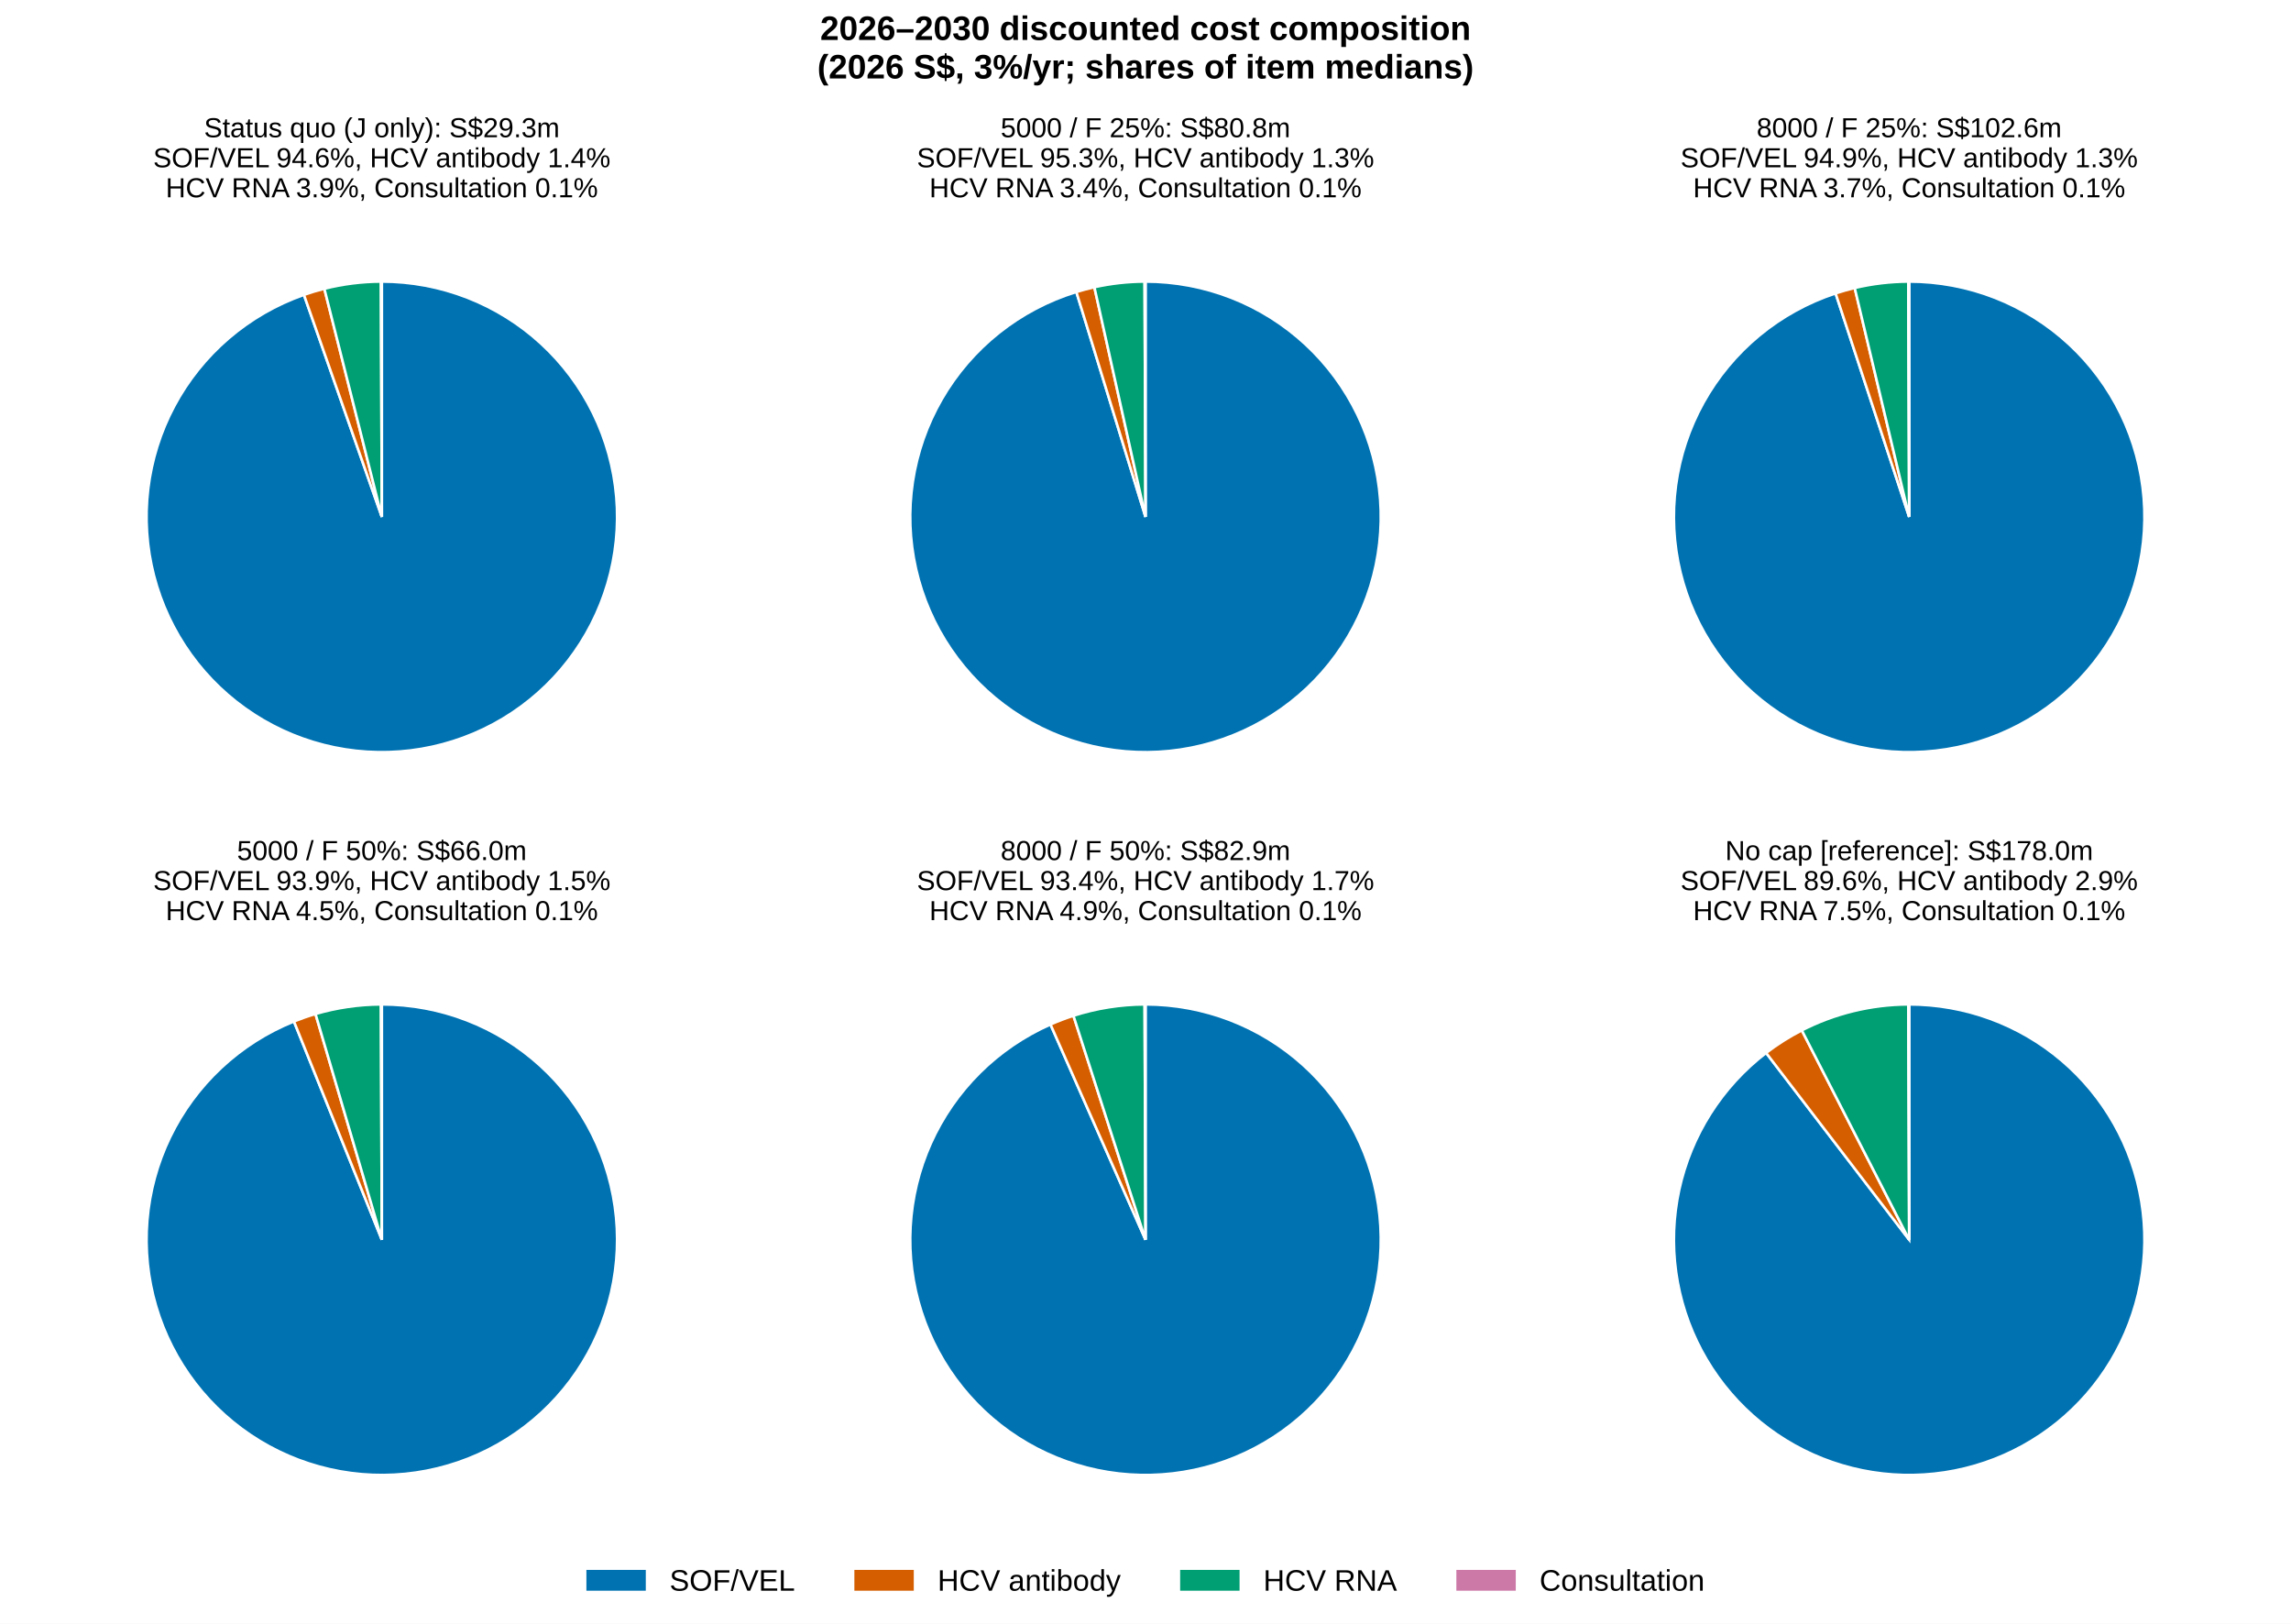
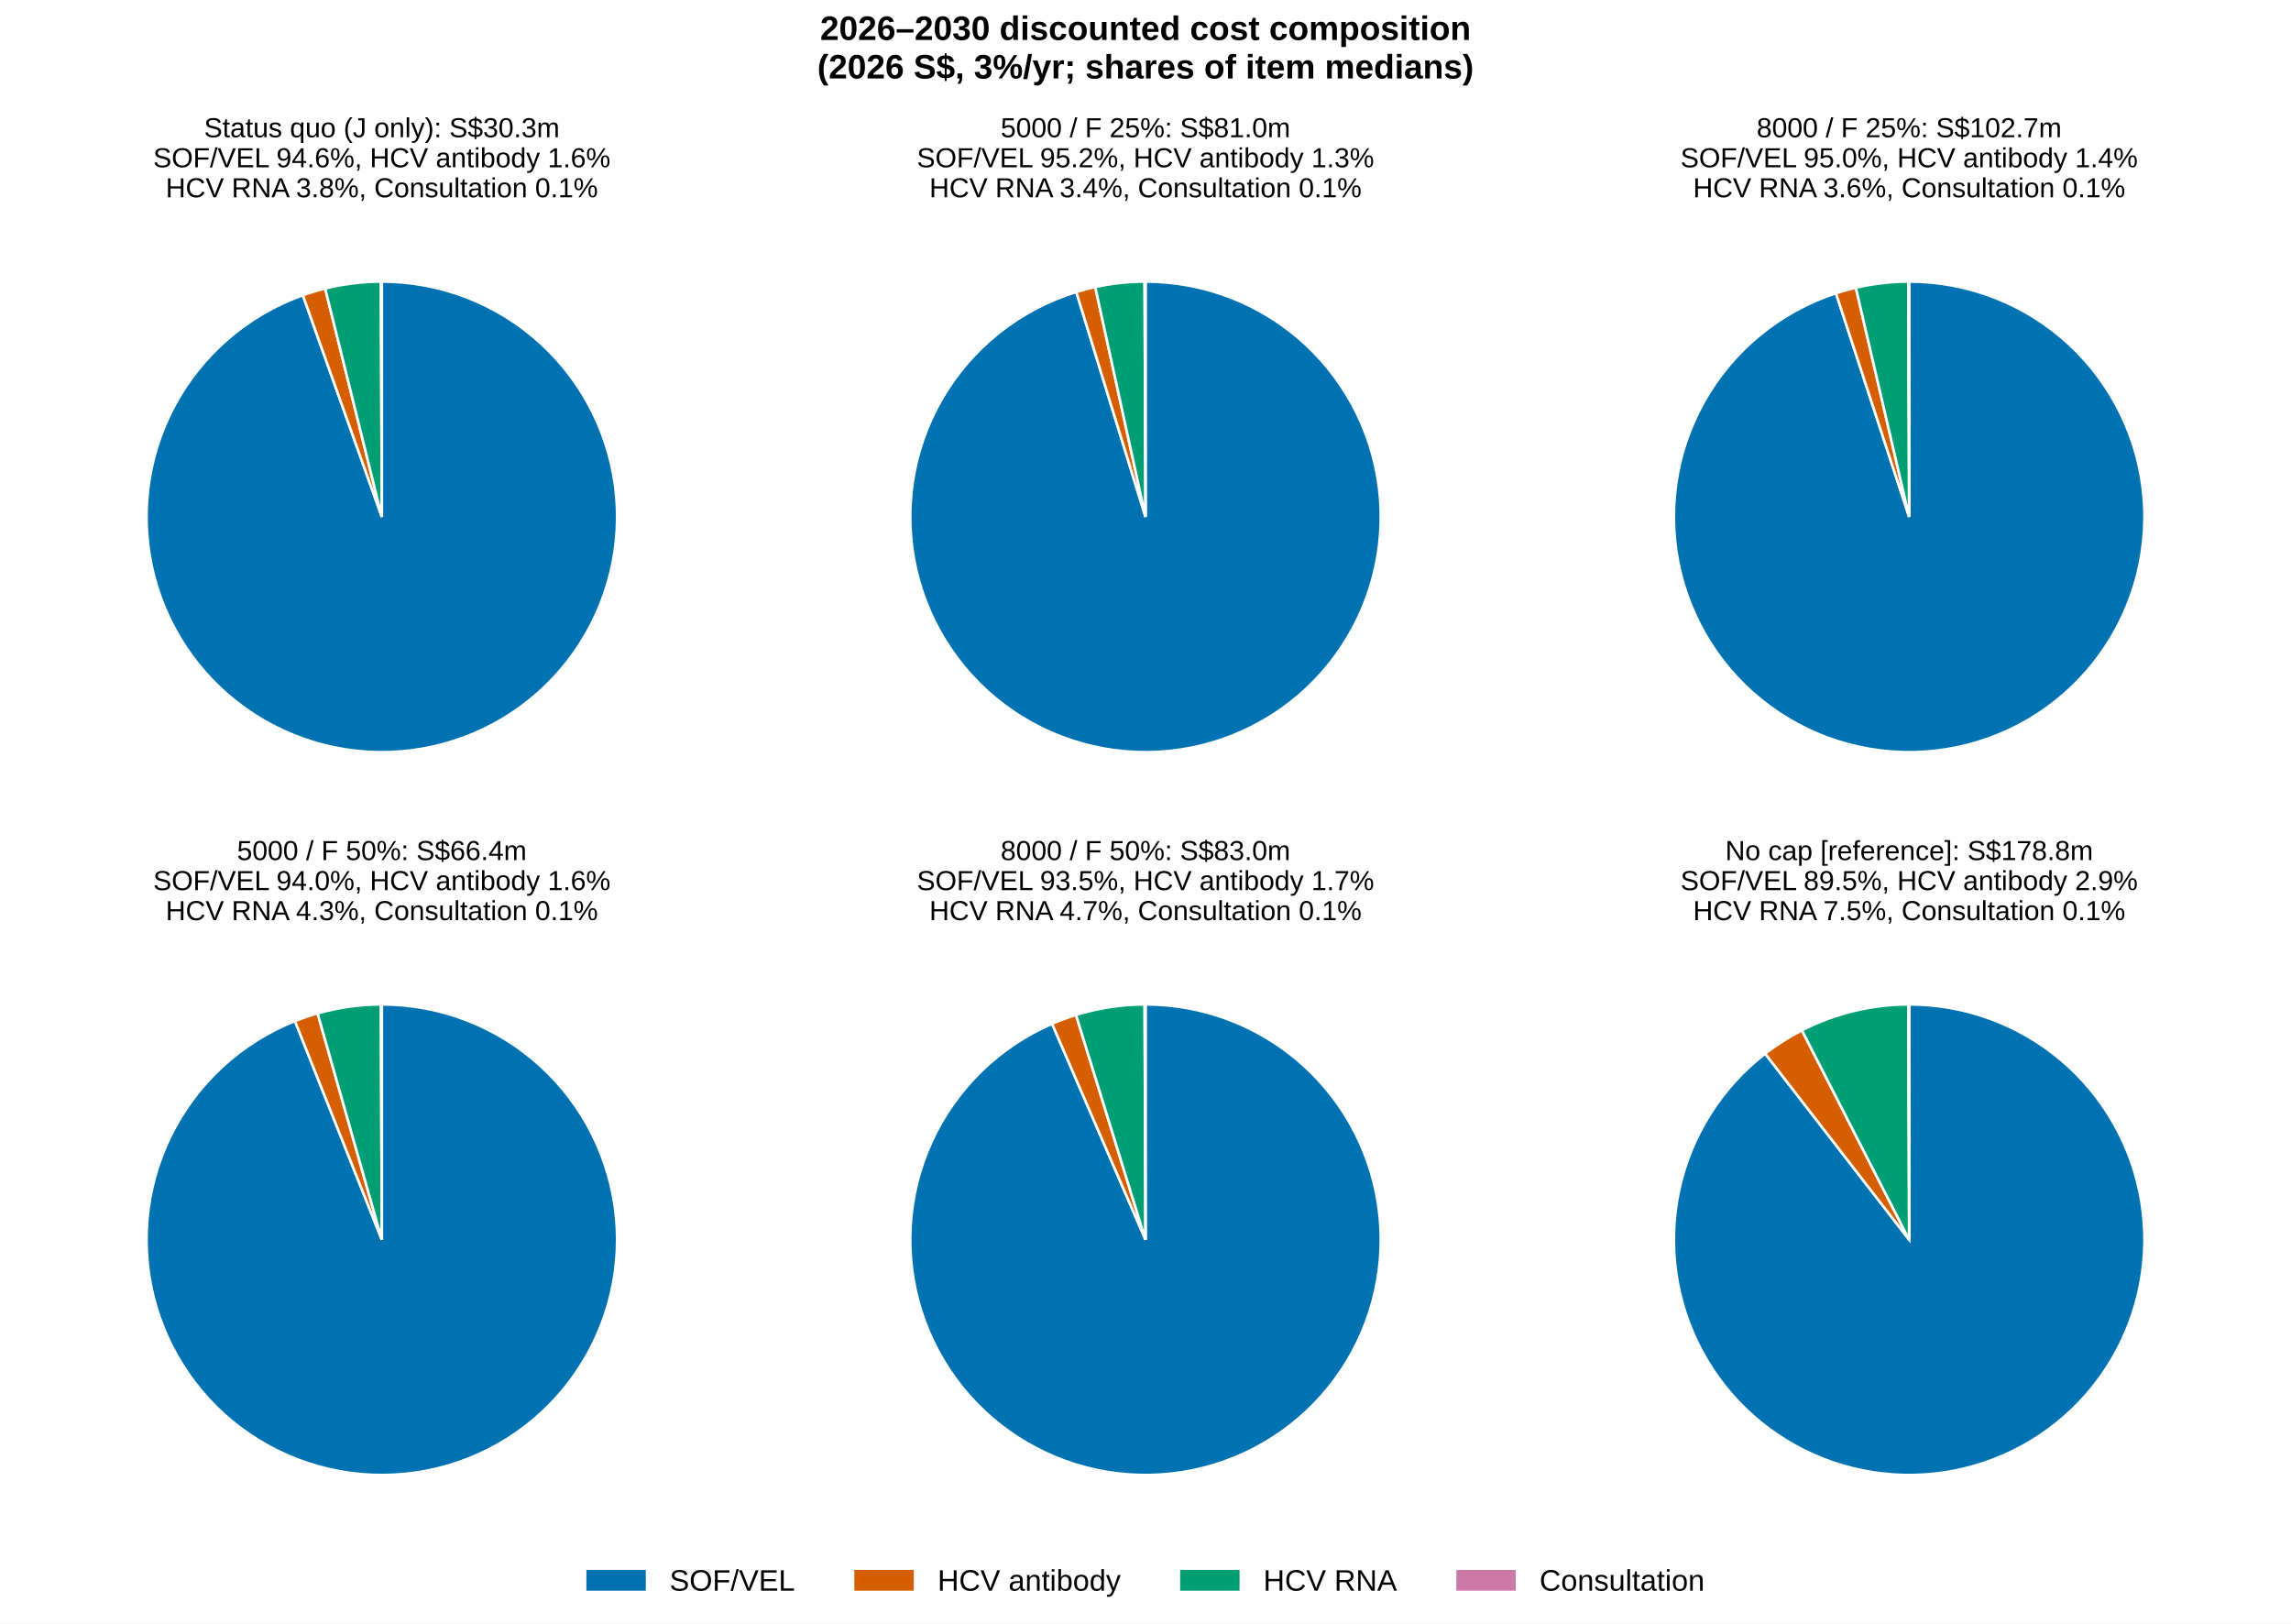
<svg xmlns="http://www.w3.org/2000/svg" width="540pt" height="382.677pt" viewBox="0 0 540 382.677" version="1.1">
  <defs>
    <style type="text/css">*{stroke-linejoin: round; stroke-linecap: butt}</style>
  </defs>
  <g id="figure_1">
    <g id="patch_1">
      <path d="M 0 382.677  L 540 382.677  L 540 0  L 0 0  z " style="fill: #ffffff" />
    </g>
    <g id="axes_1">
      <g id="matplotlib.axis_1" />
      <g id="matplotlib.axis_2" />
      <g id="patch_2">
-         <path d="M 71.644 69.489  C 65.144 71.77 59.124 75.241 53.895 79.727  C 48.666 84.212 44.318 89.632 41.075 95.71  C 37.831 101.788 35.748 108.418 34.933 115.258  C 34.118 122.099 34.585 129.032 36.309 135.702  C 38.034 142.372 40.986 148.662 45.015 154.251  C 49.044 159.839 54.079 164.628 59.862 168.372  C 65.645 172.116 72.075 174.75 78.823 176.138  C 85.571 177.527 92.519 177.646 99.31 176.489  C 106.101 175.333 112.618 172.921 118.526 169.377  C 124.434 165.833 129.63 161.22 133.848 155.773  C 138.066 150.325 141.232 144.14 143.184 137.533  C 145.136 130.926 145.84 124.013 145.259 117.148  C 144.679 110.284 142.825 103.587 139.791 97.401  C 136.758 91.216 132.598 85.65 127.526 80.988  C 122.453 76.326 116.556 72.65 110.137 70.149  C 103.718 67.647 96.889 66.364 90 66.364  L 90 121.82  z " style="fill: #0072b2; stroke: #ffffff; stroke-width: 0.6; stroke-linejoin: miter" />
+         <path d="M 71.382 69.582  C 64.898 71.893 58.901 75.391 53.697 79.897  C 48.494 84.403 44.174 89.839 40.96 95.926  C 37.746 102.012 35.693 108.645 34.907 115.483  C 34.12 122.321 34.614 129.247 36.362 135.904  C 38.11 142.562 41.083 148.836 45.127 154.406  C 49.172 159.976 54.218 164.744 60.008 168.466  C 65.798 172.189 72.231 174.801 78.976 176.17  C 85.722 177.538 92.665 177.638 99.447 176.466  C 106.23 175.293 112.735 172.868 118.63 169.314  C 124.526 165.761 129.708 161.14 133.912 155.69  C 138.116 150.24 141.268 144.054 143.208 137.449  C 145.148 130.845 145.842 123.937 145.253 117.079  C 144.665 110.221 142.805 103.532 139.768 97.355  C 136.731 91.177 132.571 85.619 127.5 80.965  C 122.429 76.31 116.535 72.64 110.121 70.143  C 103.707 67.645 96.883 66.364 90 66.364  L 90 121.82  z " style="fill: #0072b2; stroke: #ffffff; stroke-width: 0.6; stroke-linejoin: miter" />
      </g>
      <g id="patch_3">
-         <path d="M 76.452 68.044  C 75.64 68.248 74.833 68.471 74.032 68.712  C 73.23 68.953 72.434 69.212 71.644 69.489  L 90 121.82  z " style="fill: #d55e00; stroke: #ffffff; stroke-width: 0.6; stroke-linejoin: miter" />
+         <path d="M 76.648 67.995  C 75.758 68.216 74.873 68.459 73.995 68.723  C 73.117 68.988 72.246 69.274 71.382 69.582  L 90 121.82  z " style="fill: #d55e00; stroke: #ffffff; stroke-width: 0.6; stroke-linejoin: miter" />
      </g>
      <g id="patch_4">
-         <path d="M 89.796 66.364  C 87.548 66.372 85.303 66.517 83.073 66.798  C 80.843 67.079 78.632 67.495 76.452 68.044  L 90 121.82  z " style="fill: #009e73; stroke: #ffffff; stroke-width: 0.6; stroke-linejoin: miter" />
+         <path d="M 89.796 66.364  C 87.582 66.372 85.37 66.513 83.173 66.785  C 80.976 67.058 78.797 67.462 76.648 67.995  L 90 121.82  z " style="fill: #009e73; stroke: #ffffff; stroke-width: 0.6; stroke-linejoin: miter" />
      </g>
      <g id="patch_5">
        <path d="M 90 66.364  C 89.966 66.364 89.932 66.364 89.898 66.364  C 89.864 66.364 89.83 66.364 89.796 66.364  L 90 121.82  z " style="fill: #cc79a7; stroke: #ffffff; stroke-width: 0.6; stroke-linejoin: miter" />
      </g>
      <g id="text_1">
-         <text style="font-size: 6.5px; font-family: 'Arial', 'Helvetica', 'DejaVu Sans', sans-serif" transform="translate(48.09227 32.34657)">Status quo (J only): S$29.3m</text>
-         <text style="font-size: 6.5px; font-family: 'Arial', 'Helvetica', 'DejaVu Sans', sans-serif" transform="translate(36.1084 39.42485)">SOF/VEL 94.6%, HCV antibody 1.4%</text>
-         <text style="font-size: 6.5px; font-family: 'Arial', 'Helvetica', 'DejaVu Sans', sans-serif" transform="translate(39.0598 46.49944)">HCV RNA 3.9%, Consultation 0.1%</text>
+         <text style="font-size: 6.5px; font-family: 'Arial', 'Helvetica', 'DejaVu Sans', sans-serif" transform="translate(48.09227 32.34657)">Status quo (J only): S$30.3m</text>
+         <text style="font-size: 6.5px; font-family: 'Arial', 'Helvetica', 'DejaVu Sans', sans-serif" transform="translate(36.1084 39.42485)">SOF/VEL 94.6%, HCV antibody 1.6%</text>
+         <text style="font-size: 6.5px; font-family: 'Arial', 'Helvetica', 'DejaVu Sans', sans-serif" transform="translate(39.0598 46.49944)">HCV RNA 3.8%, Consultation 0.1%</text>
      </g>
    </g>
    <g id="axes_2">
      <g id="matplotlib.axis_3" />
      <g id="matplotlib.axis_4" />
      <g id="patch_6">
-         <path d="M 253.705 68.812  C 247.076 70.849 240.888 74.112 235.463 78.431  C 230.037 82.75 225.469 88.049 221.997 94.051  C 218.524 100.054 216.208 106.655 215.169 113.512  C 214.131 120.368 214.387 127.359 215.925 134.121  C 217.463 140.883 220.256 147.297 224.159 153.029  C 228.062 158.762 233.005 163.711 238.733 167.621  C 244.46 171.531 250.871 174.332 257.631 175.879  C 264.391 177.426 271.381 177.691 278.239 176.661  C 285.097 175.631 291.701 173.323 297.708 169.858  C 303.715 166.393 309.019 161.832 313.345 156.412  C 317.671 150.992 320.942 144.808 322.988 138.182  C 325.034 131.556 325.819 124.604 325.302 117.689  C 324.786 110.773 322.977 104.016 319.969 97.767  C 316.961 91.519 312.808 85.889 307.725 81.172  C 302.642 76.455 296.719 72.732 290.264 70.198  C 283.808 67.664 276.935 66.364 270 66.364  L 270 121.82  z " style="fill: #0072b2; stroke: #ffffff; stroke-width: 0.6; stroke-linejoin: miter" />
+         <path d="M 253.691 68.816  C 247.063 70.855 240.876 74.12 235.452 78.44  C 230.027 82.76 225.461 88.059 221.99 94.063  C 218.519 100.066 216.205 106.667 215.168 113.524  C 214.13 120.38 214.388 127.371 215.928 134.132  C 217.467 140.893 220.261 147.306 224.165 153.038  C 228.068 158.769 233.013 163.718 238.74 167.627  C 244.468 171.535 250.879 174.335 257.639 175.881  C 264.399 177.427 271.389 177.691 278.246 176.66  C 285.104 175.629 291.707 173.32 297.714 169.855  C 303.72 166.39 309.024 161.828 313.349 156.408  C 317.674 150.987 320.944 144.803 322.989 138.177  C 325.034 131.552 325.819 124.6 325.302 117.685  C 324.785 110.77 322.976 104.013 319.968 97.765  C 316.96 91.517 312.806 85.888 307.723 81.171  C 302.641 76.454 296.718 72.732 290.263 70.198  C 283.808 67.664 276.934 66.364 270 66.364  L 270 121.82  z " style="fill: #0072b2; stroke: #ffffff; stroke-width: 0.6; stroke-linejoin: miter" />
      </g>
      <g id="patch_7">
-         <path d="M 257.952 67.688  C 257.237 67.847 256.525 68.02 255.817 68.208  C 255.109 68.395 254.405 68.596 253.705 68.812  L 270 121.82  z " style="fill: #d55e00; stroke: #ffffff; stroke-width: 0.6; stroke-linejoin: miter" />
+         <path d="M 258.158 67.643  C 257.405 67.807 256.657 67.987 255.912 68.183  C 255.167 68.378 254.427 68.59 253.691 68.816  L 270 121.82  z " style="fill: #d55e00; stroke: #ffffff; stroke-width: 0.6; stroke-linejoin: miter" />
      </g>
      <g id="patch_8">
-         <path d="M 269.795 66.364  C 267.804 66.371 265.816 66.486 263.838 66.707  C 261.86 66.928 259.895 67.256 257.952 67.688  L 270 121.82  z " style="fill: #009e73; stroke: #ffffff; stroke-width: 0.6; stroke-linejoin: miter" />
+         <path d="M 269.795 66.364  C 267.839 66.371 265.886 66.482 263.942 66.695  C 261.999 66.909 260.068 67.225 258.158 67.643  L 270 121.82  z " style="fill: #009e73; stroke: #ffffff; stroke-width: 0.6; stroke-linejoin: miter" />
      </g>
      <g id="patch_9">
        <path d="M 270 66.364  C 269.966 66.364 269.932 66.364 269.897 66.364  C 269.863 66.364 269.829 66.364 269.795 66.364  L 270 121.82  z " style="fill: #cc79a7; stroke: #ffffff; stroke-width: 0.6; stroke-linejoin: miter" />
      </g>
      <g id="text_2">
-         <text style="font-size: 6.5px; font-family: 'Arial', 'Helvetica', 'DejaVu Sans', sans-serif" transform="translate(235.8567 32.3467)">5000 / F 25%: S$80.8m</text>
-         <text style="font-size: 6.5px; font-family: 'Arial', 'Helvetica', 'DejaVu Sans', sans-serif" transform="translate(216.1084 39.42485)">SOF/VEL 95.3%, HCV antibody 1.3%</text>
+         <text style="font-size: 6.5px; font-family: 'Arial', 'Helvetica', 'DejaVu Sans', sans-serif" transform="translate(235.8567 32.3467)">5000 / F 25%: S$81.0m</text>
+         <text style="font-size: 6.5px; font-family: 'Arial', 'Helvetica', 'DejaVu Sans', sans-serif" transform="translate(216.1084 39.42485)">SOF/VEL 95.2%, HCV antibody 1.3%</text>
        <text style="font-size: 6.5px; font-family: 'Arial', 'Helvetica', 'DejaVu Sans', sans-serif" transform="translate(219.0598 46.49944)">HCV RNA 3.4%, Consultation 0.1%</text>
      </g>
    </g>
    <g id="axes_3">
      <g id="matplotlib.axis_5" />
      <g id="matplotlib.axis_6" />
      <g id="patch_10">
-         <path d="M 432.66 69.144  C 426.095 71.305 419.991 74.675 414.664 79.079  C 409.337 83.483 404.88 88.844 401.524 94.886  C 398.167 100.928 395.969 107.544 395.043 114.393  C 394.118 121.243 394.481 128.205 396.113 134.922  C 397.746 141.638 400.62 147.99 404.588 153.649  C 408.555 159.309 413.545 164.178 419.301 168.004  C 425.057 171.83 431.478 174.547 438.232 176.013  C 444.987 177.48 451.956 177.671 458.781 176.577  C 465.605 175.482 472.165 173.122 478.122 169.617  C 484.08 166.112 489.329 161.524 493.6 156.09  C 497.872 150.656 501.089 144.471 503.088 137.854  C 505.086 131.238 505.83 124.306 505.281 117.416  C 504.732 110.526 502.9 103.799 499.879 97.582  C 496.859 91.366 492.702 85.768 487.624 81.079  C 482.547 76.39 476.637 72.691 470.2 70.173  C 463.763 67.656 456.912 66.364 450 66.364  L 450 121.82  z " style="fill: #0072b2; stroke: #ffffff; stroke-width: 0.6; stroke-linejoin: miter" />
+         <path d="M 432.749 69.115  C 426.179 71.266 420.068 74.626 414.732 79.023  C 409.397 83.42 404.93 88.776 401.563 94.814  C 398.197 100.853 395.989 107.468 395.053 114.318  C 394.118 121.168 394.472 128.133 396.097 134.853  C 397.722 141.573 400.589 147.931 404.551 153.597  C 408.512 159.263 413.499 164.138 419.252 167.972  C 425.006 171.805 431.426 174.529 438.181 176.002  C 444.936 177.476 451.907 177.673 458.734 176.584  C 465.562 175.495 472.126 173.139 478.087 169.638  C 484.048 166.136 489.303 161.55 493.579 156.117  C 497.854 150.685 501.077 144.5 503.079 137.882  C 505.082 131.265 505.829 124.331 505.283 117.439  C 504.737 110.547 502.907 103.817 499.887 97.598  C 496.867 91.379 492.711 85.779 487.633 81.087  C 482.555 76.395 476.644 72.694 470.205 70.175  C 463.767 67.656 456.914 66.364 450 66.364  L 450 121.82  z " style="fill: #0072b2; stroke: #ffffff; stroke-width: 0.6; stroke-linejoin: miter" />
      </g>
      <g id="patch_11">
-         <path d="M 437.163 67.87  C 436.404 68.05 435.649 68.247 434.898 68.459  C 434.147 68.672 433.401 68.9 432.66 69.144  L 450 121.82  z " style="fill: #d55e00; stroke: #ffffff; stroke-width: 0.6; stroke-linejoin: miter" />
+         <path d="M 437.432 67.806  C 436.643 67.99 435.857 68.191 435.076 68.409  C 434.296 68.627 433.52 68.863 432.749 69.115  L 450 121.82  z " style="fill: #d55e00; stroke: #ffffff; stroke-width: 0.6; stroke-linejoin: miter" />
      </g>
      <g id="patch_12">
-         <path d="M 449.795 66.364  C 447.67 66.372 445.546 66.502 443.436 66.753  C 441.325 67.005 439.231 67.378 437.163 67.87  L 450 121.82  z " style="fill: #009e73; stroke: #ffffff; stroke-width: 0.6; stroke-linejoin: miter" />
+         <path d="M 449.795 66.364  C 447.716 66.372 445.639 66.496 443.573 66.737  C 441.508 66.978 439.458 67.335 437.432 67.806  L 450 121.82  z " style="fill: #009e73; stroke: #ffffff; stroke-width: 0.6; stroke-linejoin: miter" />
      </g>
      <g id="patch_13">
        <path d="M 450 66.364  C 449.966 66.364 449.932 66.364 449.898 66.364  C 449.864 66.364 449.829 66.364 449.795 66.364  L 450 121.82  z " style="fill: #cc79a7; stroke: #ffffff; stroke-width: 0.6; stroke-linejoin: miter" />
      </g>
      <g id="text_3">
-         <text style="font-size: 6.5px; font-family: 'Arial', 'Helvetica', 'DejaVu Sans', sans-serif" transform="translate(414.0494 32.3467)">8000 / F 25%: S$102.6m</text>
-         <text style="font-size: 6.5px; font-family: 'Arial', 'Helvetica', 'DejaVu Sans', sans-serif" transform="translate(396.1084 39.42485)">SOF/VEL 94.9%, HCV antibody 1.3%</text>
-         <text style="font-size: 6.5px; font-family: 'Arial', 'Helvetica', 'DejaVu Sans', sans-serif" transform="translate(399.0598 46.49944)">HCV RNA 3.7%, Consultation 0.1%</text>
+         <text style="font-size: 6.5px; font-family: 'Arial', 'Helvetica', 'DejaVu Sans', sans-serif" transform="translate(414.0494 32.3467)">8000 / F 25%: S$102.7m</text>
+         <text style="font-size: 6.5px; font-family: 'Arial', 'Helvetica', 'DejaVu Sans', sans-serif" transform="translate(396.1084 39.42485)">SOF/VEL 95.0%, HCV antibody 1.4%</text>
+         <text style="font-size: 6.5px; font-family: 'Arial', 'Helvetica', 'DejaVu Sans', sans-serif" transform="translate(399.0598 46.49944)">HCV RNA 3.6%, Consultation 0.1%</text>
      </g>
    </g>
    <g id="axes_4">
      <g id="matplotlib.axis_7" />
      <g id="matplotlib.axis_8" />
      <g id="patch_14">
-         <path d="M 69.287 240.74  C 62.945 243.293 57.13 246.997 52.136 251.665  C 47.141 256.332 43.052 261.884 40.076 268.038  C 37.099 274.192 35.286 280.844 34.729 287.657  C 34.171 294.471 34.878 301.329 36.813 307.886  C 38.749 314.442 41.881 320.584 46.05 326.002  C 50.219 331.42 55.354 336.021 61.195 339.571  C 67.037 343.122 73.486 345.562 80.214 346.769  C 86.943 347.975 93.838 347.927 100.549 346.626  C 107.261 345.326 113.674 342.796 119.466 339.163  C 125.257 335.531 130.327 330.859 134.42 325.383  C 138.513 319.908 141.558 313.722 143.401 307.139  C 145.245 300.556 145.856 293.689 145.203 286.884  C 144.549 280.079 142.644 273.453 139.581 267.341  C 136.519 261.229 132.353 255.735 127.293 251.138  C 122.234 246.541 116.367 242.919 109.991 240.454  C 103.614 237.99 96.836 236.726 90 236.726  L 90 292.183  z " style="fill: #0072b2; stroke: #ffffff; stroke-width: 0.6; stroke-linejoin: miter" />
+         <path d="M 69.524 240.645  C 63.166 243.171 57.33 246.852 52.311 251.501  C 47.292 256.151 43.177 261.69 40.173 267.837  C 37.17 273.984 35.33 280.634 34.746 287.451  C 34.162 294.267 34.845 301.133 36.759 307.702  C 38.674 314.27 41.788 320.428 45.943 325.863  C 50.098 331.298 55.223 335.918 61.059 339.488  C 66.895 343.059 73.342 345.519 80.073 346.743  C 86.804 347.968 93.704 347.936 100.424 346.65  C 107.143 345.364 113.567 342.846 119.371 339.223  C 125.174 335.599 130.257 330.933 134.362 325.46  C 138.468 319.987 141.525 313.801 143.38 307.216  C 145.235 300.63 145.855 293.758 145.209 286.947  C 144.563 280.136 142.662 273.503 139.603 267.384  C 136.543 261.264 132.378 255.763 127.317 251.16  C 122.256 246.556 116.386 242.928 110.005 240.46  C 103.625 237.992 96.842 236.726 90 236.726  L 90 292.183  z " style="fill: #0072b2; stroke: #ffffff; stroke-width: 0.6; stroke-linejoin: miter" />
      </g>
      <g id="patch_15">
-         <path d="M 74.369 238.975  C 73.509 239.227 72.654 239.501 71.807 239.795  C 70.959 240.09 70.119 240.405 69.287 240.74  L 90 292.183  z " style="fill: #d55e00; stroke: #ffffff; stroke-width: 0.6; stroke-linejoin: miter" />
+         <path d="M 74.863 238.832  C 73.959 239.088 73.061 239.368 72.171 239.67  C 71.28 239.973 70.398 240.298 69.524 240.645  L 90 292.183  z " style="fill: #d55e00; stroke: #ffffff; stroke-width: 0.6; stroke-linejoin: miter" />
      </g>
      <g id="patch_16">
-         <path d="M 89.798 236.726  C 87.189 236.736 84.585 236.93 82.004 237.306  C 79.423 237.682 76.872 238.239 74.369 238.975  L 90 292.183  z " style="fill: #009e73; stroke: #ffffff; stroke-width: 0.6; stroke-linejoin: miter" />
+         <path d="M 89.797 236.726  C 87.275 236.736 84.756 236.917 82.259 237.269  C 79.761 237.621 77.29 238.143 74.863 238.832  L 90 292.183  z " style="fill: #009e73; stroke: #ffffff; stroke-width: 0.6; stroke-linejoin: miter" />
      </g>
      <g id="patch_17">
-         <path d="M 90 236.726  C 89.966 236.726 89.933 236.726 89.899 236.726  C 89.865 236.726 89.831 236.726 89.798 236.726  L 90 292.183  z " style="fill: #cc79a7; stroke: #ffffff; stroke-width: 0.6; stroke-linejoin: miter" />
+         <path d="M 90 236.726  C 89.966 236.726 89.932 236.726 89.899 236.726  C 89.865 236.726 89.831 236.726 89.797 236.726  L 90 292.183  z " style="fill: #cc79a7; stroke: #ffffff; stroke-width: 0.6; stroke-linejoin: miter" />
      </g>
      <g id="text_4">
-         <text style="font-size: 6.5px; font-family: 'Arial', 'Helvetica', 'DejaVu Sans', sans-serif" transform="translate(55.85672 202.7093)">5000 / F 50%: S$66.0m</text>
-         <text style="font-size: 6.5px; font-family: 'Arial', 'Helvetica', 'DejaVu Sans', sans-serif" transform="translate(36.1084 209.7874)">SOF/VEL 93.9%, HCV antibody 1.5%</text>
-         <text style="font-size: 6.5px; font-family: 'Arial', 'Helvetica', 'DejaVu Sans', sans-serif" transform="translate(39.0598 216.862)">HCV RNA 4.5%, Consultation 0.1%</text>
+         <text style="font-size: 6.5px; font-family: 'Arial', 'Helvetica', 'DejaVu Sans', sans-serif" transform="translate(55.85672 202.7093)">5000 / F 50%: S$66.4m</text>
+         <text style="font-size: 6.5px; font-family: 'Arial', 'Helvetica', 'DejaVu Sans', sans-serif" transform="translate(36.1084 209.7874)">SOF/VEL 94.0%, HCV antibody 1.6%</text>
+         <text style="font-size: 6.5px; font-family: 'Arial', 'Helvetica', 'DejaVu Sans', sans-serif" transform="translate(39.0598 216.862)">HCV RNA 4.3%, Consultation 0.1%</text>
      </g>
    </g>
    <g id="axes_5">
      <g id="matplotlib.axis_9" />
      <g id="matplotlib.axis_10" />
      <g id="patch_18">
-         <path d="M 247.606 241.449  C 241.387 244.194 235.726 248.059 230.904 252.851  C 226.083 257.644 222.184 263.282 219.402 269.484  C 216.619 275.687 215.001 282.348 214.627 289.136  C 214.254 295.924 215.132 302.722 217.217 309.193  C 219.302 315.663 222.559 321.695 226.825 326.987  C 231.092 332.28 236.295 336.743 242.176 340.154  C 248.056 343.564 254.514 345.865 261.226 346.94  C 267.938 348.016 274.791 347.848 281.443 346.445  C 288.095 345.043 294.432 342.429 300.138 338.734  C 305.845 335.04 310.824 330.328 314.826 324.833  C 318.828 319.338 321.786 313.154 323.552 306.589  C 325.318 300.025 325.862 293.191 325.157 286.43  C 324.452 279.669 322.51 273.094 319.427 267.036  C 316.345 260.977 312.174 255.536 307.124 250.985  C 302.074 246.435 296.23 242.851 289.884 240.413  C 283.538 237.976 276.798 236.726 270 236.726  L 270 292.183  z " style="fill: #0072b2; stroke: #ffffff; stroke-width: 0.6; stroke-linejoin: miter" />
+         <path d="M 247.981 241.285  C 241.734 243.987 236.038 247.817 231.177 252.582  C 226.317 257.347 222.375 262.966 219.549 269.158  C 216.723 275.351 215.061 282.01 214.647 288.804  C 214.232 295.598 215.072 302.411 217.124 308.9  C 219.175 315.39 222.405 321.447 226.65 326.768  C 230.895 332.089 236.083 336.583 241.955 340.025  C 247.827 343.467 254.283 345.799 260.999 346.904  C 267.715 348.008 274.578 347.867 281.243 346.487  C 287.908 345.107 294.263 342.512 299.988 338.831  C 305.714 335.151 310.713 330.447 314.736 324.957  C 318.758 319.466 321.736 313.281 323.519 306.713  C 325.302 300.144 325.861 293.303 325.168 286.532  C 324.474 279.761 322.54 273.175 319.462 267.104  C 316.384 261.033 312.214 255.581 307.162 251.019  C 302.11 246.458 296.261 242.866 289.908 240.423  C 283.555 237.979 276.807 236.726 270 236.726  L 270 292.183  z " style="fill: #0072b2; stroke: #ffffff; stroke-width: 0.6; stroke-linejoin: miter" />
      </g>
      <g id="patch_19">
-         <path d="M 253.016 239.391  C 252.097 239.687 251.186 240.006 250.284 240.349  C 249.382 240.692 248.489 241.059 247.606 241.449  L 270 292.183  z " style="fill: #d55e00; stroke: #ffffff; stroke-width: 0.6; stroke-linejoin: miter" />
+         <path d="M 253.617 239.201  C 252.659 239.497 251.71 239.819 250.771 240.167  C 249.831 240.514 248.901 240.887 247.981 241.285  L 270 292.183  z " style="fill: #d55e00; stroke: #ffffff; stroke-width: 0.6; stroke-linejoin: miter" />
      </g>
      <g id="patch_20">
-         <path d="M 269.799 236.726  C 266.954 236.737 264.114 236.966 261.305 237.412  C 258.495 237.858 255.724 238.52 253.016 239.391  L 270 292.183  z " style="fill: #009e73; stroke: #ffffff; stroke-width: 0.6; stroke-linejoin: miter" />
+         <path d="M 269.798 236.726  C 267.059 236.736 264.324 236.949 261.616 237.364  C 258.908 237.778 256.234 238.392 253.617 239.201  L 270 292.183  z " style="fill: #009e73; stroke: #ffffff; stroke-width: 0.6; stroke-linejoin: miter" />
      </g>
      <g id="patch_21">
-         <path d="M 270 236.726  C 269.966 236.726 269.933 236.726 269.899 236.726  C 269.866 236.726 269.832 236.726 269.799 236.726  L 270 292.183  z " style="fill: #cc79a7; stroke: #ffffff; stroke-width: 0.6; stroke-linejoin: miter" />
+         <path d="M 270 236.726  C 269.966 236.726 269.933 236.726 269.899 236.726  C 269.866 236.726 269.832 236.726 269.798 236.726  L 270 292.183  z " style="fill: #cc79a7; stroke: #ffffff; stroke-width: 0.6; stroke-linejoin: miter" />
      </g>
      <g id="text_5">
-         <text style="font-size: 6.5px; font-family: 'Arial', 'Helvetica', 'DejaVu Sans', sans-serif" transform="translate(235.8567 202.7093)">8000 / F 50%: S$82.9m</text>
-         <text style="font-size: 6.5px; font-family: 'Arial', 'Helvetica', 'DejaVu Sans', sans-serif" transform="translate(216.1084 209.7874)">SOF/VEL 93.4%, HCV antibody 1.7%</text>
-         <text style="font-size: 6.5px; font-family: 'Arial', 'Helvetica', 'DejaVu Sans', sans-serif" transform="translate(219.0598 216.862)">HCV RNA 4.9%, Consultation 0.1%</text>
+         <text style="font-size: 6.5px; font-family: 'Arial', 'Helvetica', 'DejaVu Sans', sans-serif" transform="translate(235.8567 202.7093)">8000 / F 50%: S$83.0m</text>
+         <text style="font-size: 6.5px; font-family: 'Arial', 'Helvetica', 'DejaVu Sans', sans-serif" transform="translate(216.1084 209.7874)">SOF/VEL 93.5%, HCV antibody 1.7%</text>
+         <text style="font-size: 6.5px; font-family: 'Arial', 'Helvetica', 'DejaVu Sans', sans-serif" transform="translate(219.0598 216.862)">HCV RNA 4.7%, Consultation 0.1%</text>
      </g>
    </g>
    <g id="axes_6">
      <g id="matplotlib.axis_11" />
      <g id="matplotlib.axis_12" />
      <g id="patch_22">
-         <path d="M 416.285 248.152  C 411.107 252.117 406.669 256.963 403.175 262.469  C 399.682 267.975 397.186 274.055 395.804 280.427  C 394.422 286.8 394.174 293.367 395.073 299.826  C 395.972 306.284 398.002 312.534 401.072 318.288  C 404.142 324.041 408.202 329.208 413.067 333.551  C 417.931 337.894 423.523 341.345 429.586 343.745  C 435.65 346.145 442.089 347.458 448.608 347.621  C 455.127 347.785 461.624 346.798 467.799 344.705  C 473.975 342.612 479.734 339.446 484.81 335.353  C 489.887 331.259 494.201 326.303 497.556 320.711  C 500.91 315.119 503.252 308.979 504.474 302.573  C 505.696 296.168 505.779 289.597 504.718 283.163  C 503.657 276.729 501.47 270.532 498.257 264.857  C 495.044 259.183 490.855 254.119 485.883 249.9  C 480.911 245.681 475.234 242.371 469.113 240.124  C 462.991 237.876 456.521 236.726 450 236.726  L 450 292.183  z " style="fill: #0072b2; stroke: #ffffff; stroke-width: 0.6; stroke-linejoin: miter" />
+         <path d="M 416.053 248.33  C 410.902 252.318 406.493 257.183 403.029 262.701  C 399.566 268.219 397.102 274.304 395.75 280.677  C 394.399 287.05 394.181 293.612 395.106 300.061  C 396.032 306.509 398.086 312.745 401.176 318.481  C 404.265 324.216 408.341 329.363 413.217 333.684  C 418.092 338.005 423.691 341.434 429.756 343.812  C 435.822 346.19 442.259 347.481 448.772 347.625  C 455.285 347.77 461.773 346.765 467.938 344.658  C 474.102 342.551 479.848 339.373 484.91 335.272  C 489.972 331.171 494.272 326.21 497.612 320.617  C 500.952 315.023 503.281 308.885 504.491 302.484  C 505.701 296.082 505.774 289.517 504.706 283.091  C 503.638 276.664 501.446 270.476 498.23 264.81  C 495.014 259.144 490.825 254.089 485.855 249.876  C 480.885 245.664 475.212 242.361 469.095 240.117  C 462.979 237.874 456.515 236.726 450 236.726  L 450 292.183  z " style="fill: #0072b2; stroke: #ffffff; stroke-width: 0.6; stroke-linejoin: miter" />
      </g>
      <g id="patch_23">
-         <path d="M 424.698 242.835  C 423.219 243.593 421.776 244.417 420.372 245.304  C 418.967 246.192 417.604 247.142 416.285 248.152  L 450 292.183  z " style="fill: #d55e00; stroke: #ffffff; stroke-width: 0.6; stroke-linejoin: miter" />
+         <path d="M 424.716 242.825  C 423.191 243.606 421.703 244.458 420.257 245.377  C 418.811 246.296 417.408 247.281 416.053 248.33  L 450 292.183  z " style="fill: #d55e00; stroke: #ffffff; stroke-width: 0.6; stroke-linejoin: miter" />
      </g>
      <g id="patch_24">
-         <path d="M 449.807 236.726  C 445.455 236.742 441.12 237.269 436.891 238.298  C 432.663 239.326 428.57 240.849 424.698 242.835  L 450 292.183  z " style="fill: #009e73; stroke: #ffffff; stroke-width: 0.6; stroke-linejoin: miter" />
+         <path d="M 449.807 236.726  C 445.459 236.742 441.127 237.268 436.902 238.295  C 432.676 239.322 428.586 240.843 424.716 242.825  L 450 292.183  z " style="fill: #009e73; stroke: #ffffff; stroke-width: 0.6; stroke-linejoin: miter" />
      </g>
      <g id="patch_25">
-         <path d="M 450 236.726  C 449.968 236.726 449.936 236.726 449.903 236.726  C 449.871 236.726 449.839 236.726 449.807 236.726  L 450 292.183  z " style="fill: #cc79a7; stroke: #ffffff; stroke-width: 0.6; stroke-linejoin: miter" />
+         <path d="M 450 236.726  C 449.968 236.726 449.936 236.726 449.904 236.726  C 449.871 236.726 449.839 236.726 449.807 236.726  L 450 292.183  z " style="fill: #cc79a7; stroke: #ffffff; stroke-width: 0.6; stroke-linejoin: miter" />
      </g>
      <g id="text_6">
-         <text style="font-size: 6.5px; font-family: 'Arial', 'Helvetica', 'DejaVu Sans', sans-serif" transform="translate(406.6455 202.7093)">No cap [reference]: S$178.0m</text>
-         <text style="font-size: 6.5px; font-family: 'Arial', 'Helvetica', 'DejaVu Sans', sans-serif" transform="translate(396.1084 209.7874)">SOF/VEL 89.6%, HCV antibody 2.9%</text>
+         <text style="font-size: 6.5px; font-family: 'Arial', 'Helvetica', 'DejaVu Sans', sans-serif" transform="translate(406.6455 202.7093)">No cap [reference]: S$178.8m</text>
+         <text style="font-size: 6.5px; font-family: 'Arial', 'Helvetica', 'DejaVu Sans', sans-serif" transform="translate(396.1084 209.7874)">SOF/VEL 89.5%, HCV antibody 2.9%</text>
        <text style="font-size: 6.5px; font-family: 'Arial', 'Helvetica', 'DejaVu Sans', sans-serif" transform="translate(399.0598 216.862)">HCV RNA 7.5%, Consultation 0.1%</text>
      </g>
    </g>
    <g id="text_7">
      <text style="font-weight: 700; font-size: 8px; font-family: 'Arial', 'Helvetica', 'DejaVu Sans', sans-serif" transform="translate(193.3156 9.424068)">2026–2030 discounted cost composition</text>
      <text style="font-weight: 700; font-size: 8px; font-family: 'Arial', 'Helvetica', 'DejaVu Sans', sans-serif" transform="translate(192.6375 18.49438)">(2026 S$, 3%/yr; shares of item medians)</text>
    </g>
    <g id="legend_1">
      <g id="patch_26">
        <path d="M 138.216 374.904  L 152.216 374.904  L 152.216 370.004  L 138.216 370.004  z " style="fill: #0072b2" />
      </g>
      <g id="text_8">
        <text style="font-size: 7px; font-family: 'Arial', 'Helvetica', 'DejaVu Sans', sans-serif; text-anchor: start" x="157.816" y="374.904" transform="rotate(-0 157.8157 374.9039)">SOF/VEL</text>
      </g>
      <g id="patch_27">
        <path d="M 201.381 374.904  L 215.381 374.904  L 215.381 370.004  L 201.381 370.004  z " style="fill: #d55e00" />
      </g>
      <g id="text_9">
        <text style="font-size: 7px; font-family: 'Arial', 'Helvetica', 'DejaVu Sans', sans-serif; text-anchor: start" x="220.981" y="374.904" transform="rotate(-0 220.9809 374.9039)">HCV antibody</text>
      </g>
      <g id="patch_28">
        <path d="M 278.169 374.904  L 292.169 374.904  L 292.169 370.004  L 278.169 370.004  z " style="fill: #009e73" />
      </g>
      <g id="text_10">
        <text style="font-size: 7px; font-family: 'Arial', 'Helvetica', 'DejaVu Sans', sans-serif; text-anchor: start" x="297.769" y="374.904" transform="rotate(-0 297.7687 374.9039)">HCV RNA</text>
      </g>
      <g id="patch_29">
        <path d="M 343.273 374.904  L 357.273 374.904  L 357.273 370.004  L 343.273 370.004  z " style="fill: #cc79a7" />
      </g>
      <g id="text_11">
        <text style="font-size: 7px; font-family: 'Arial', 'Helvetica', 'DejaVu Sans', sans-serif; text-anchor: start" x="362.873" y="374.904" transform="rotate(-0 362.873 374.9039)">Consultation</text>
      </g>
    </g>
  </g>
</svg>
